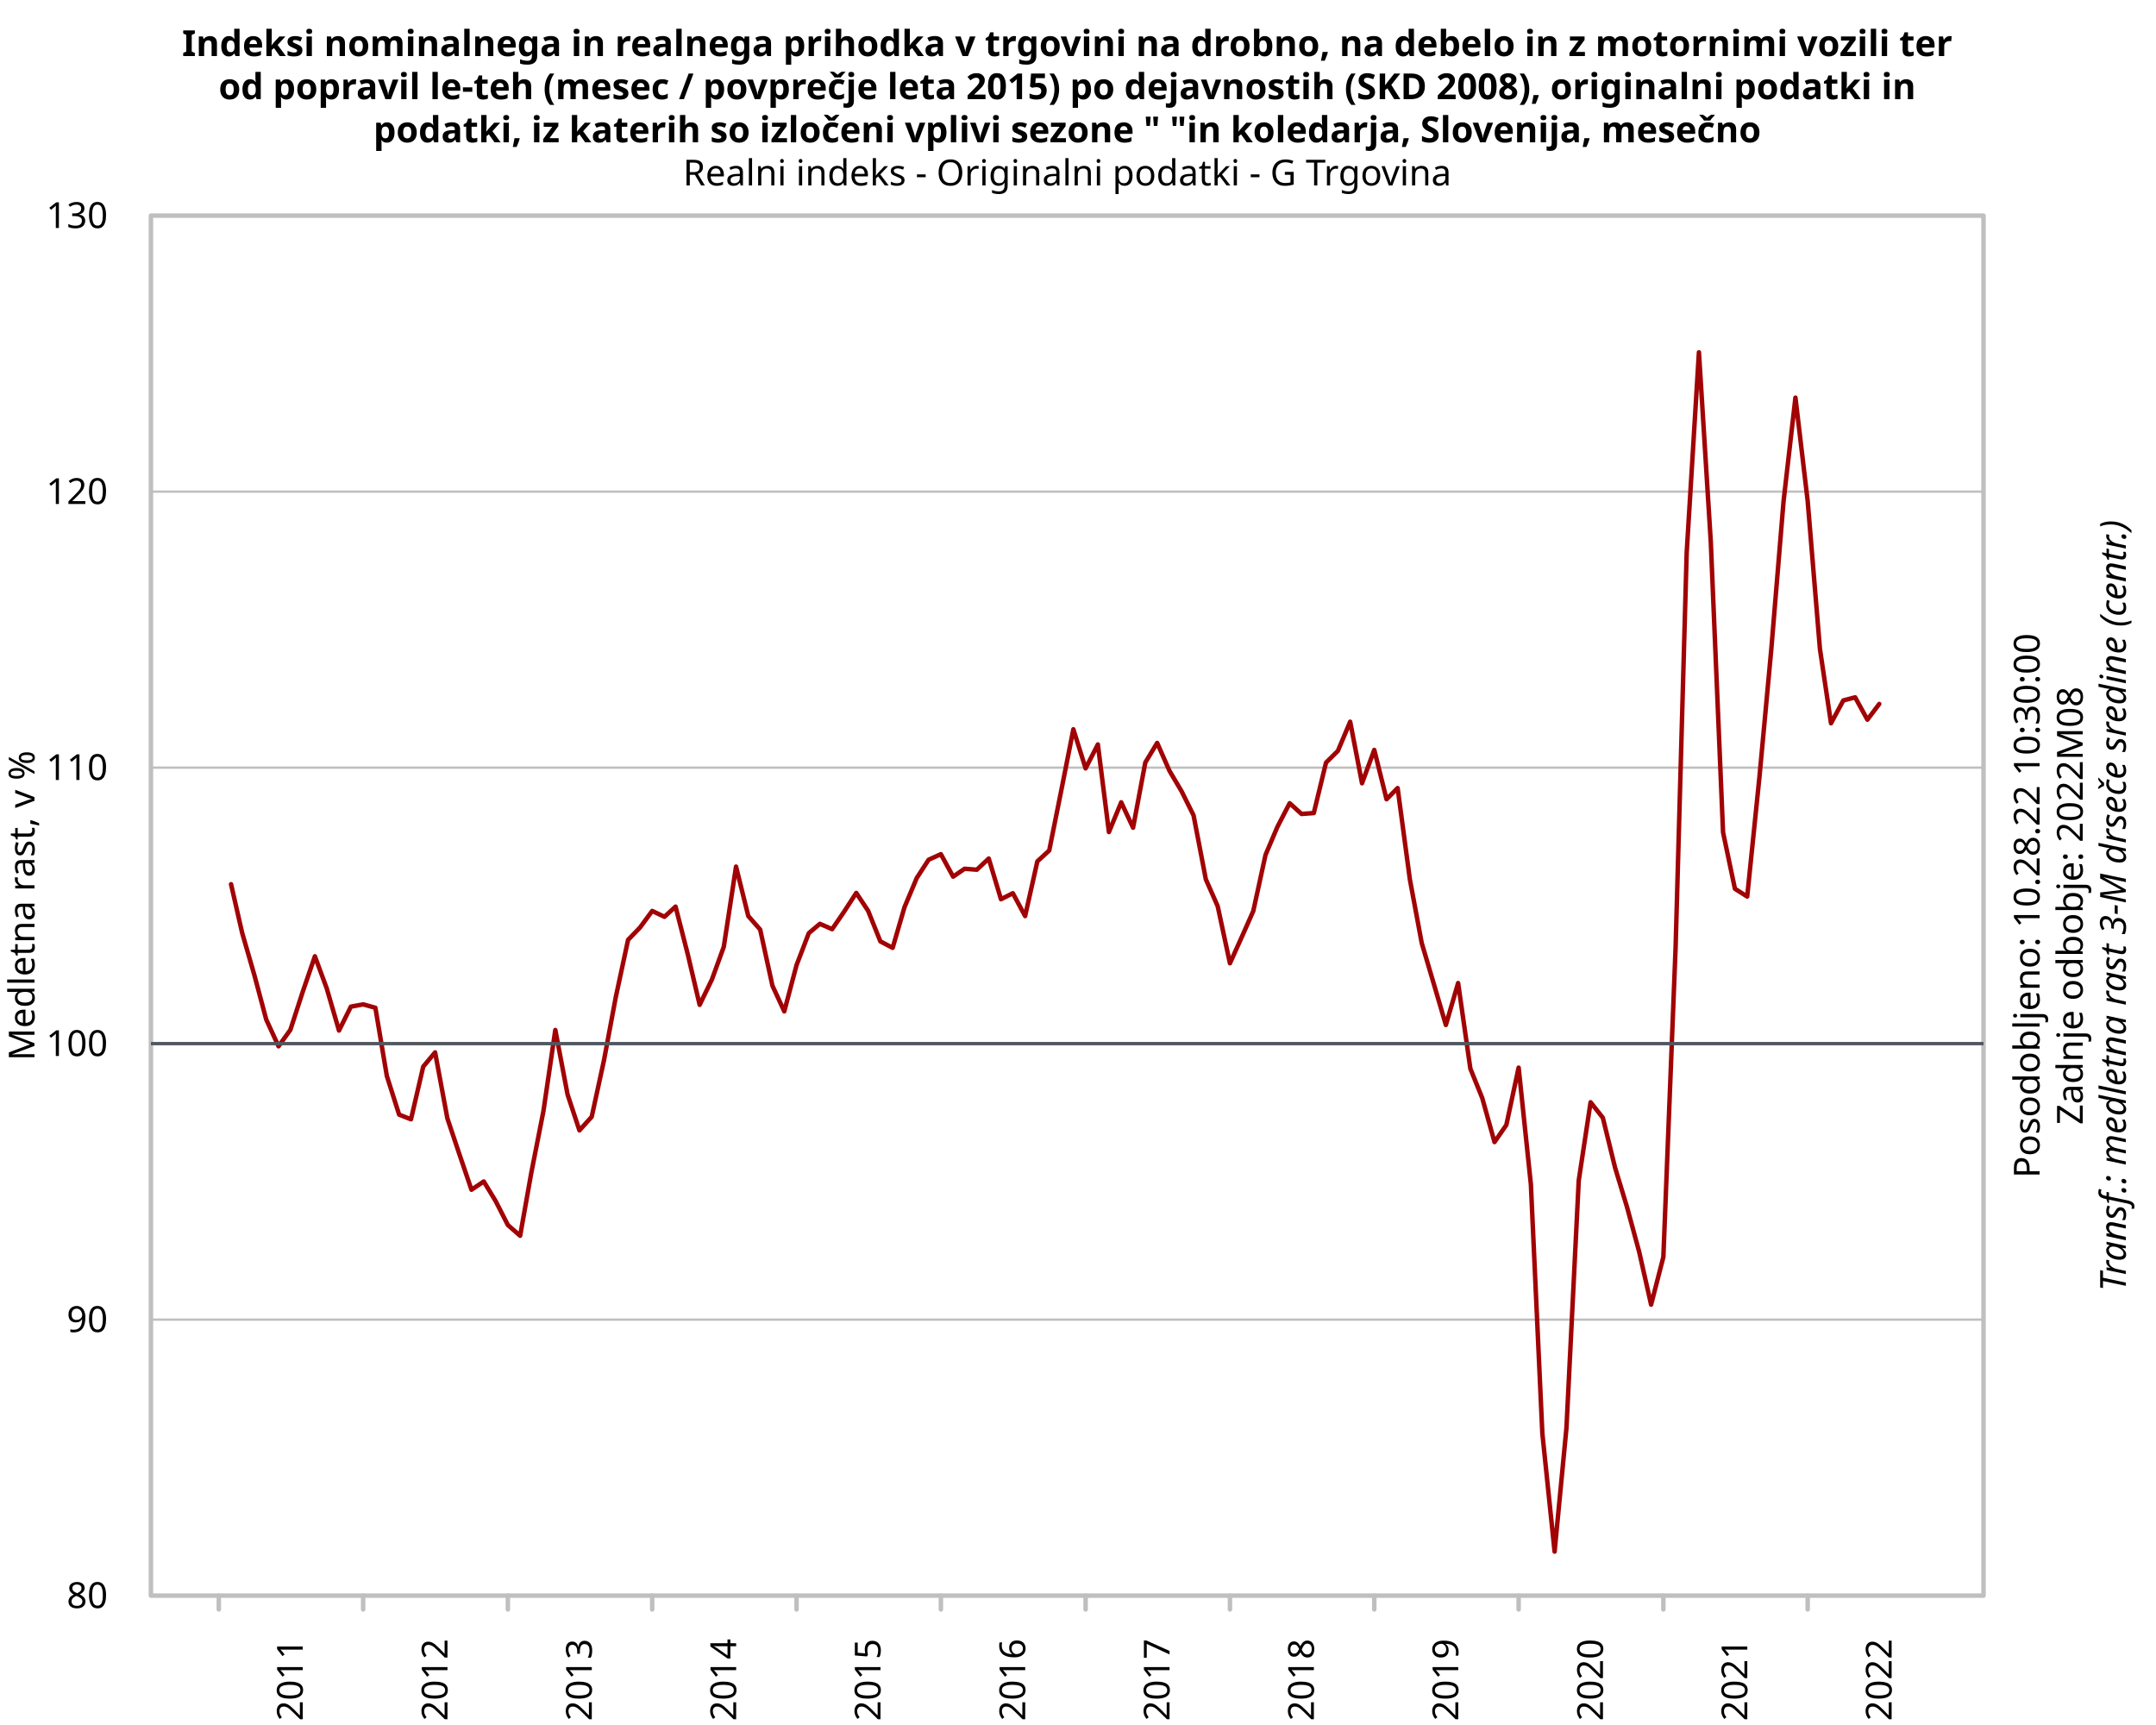
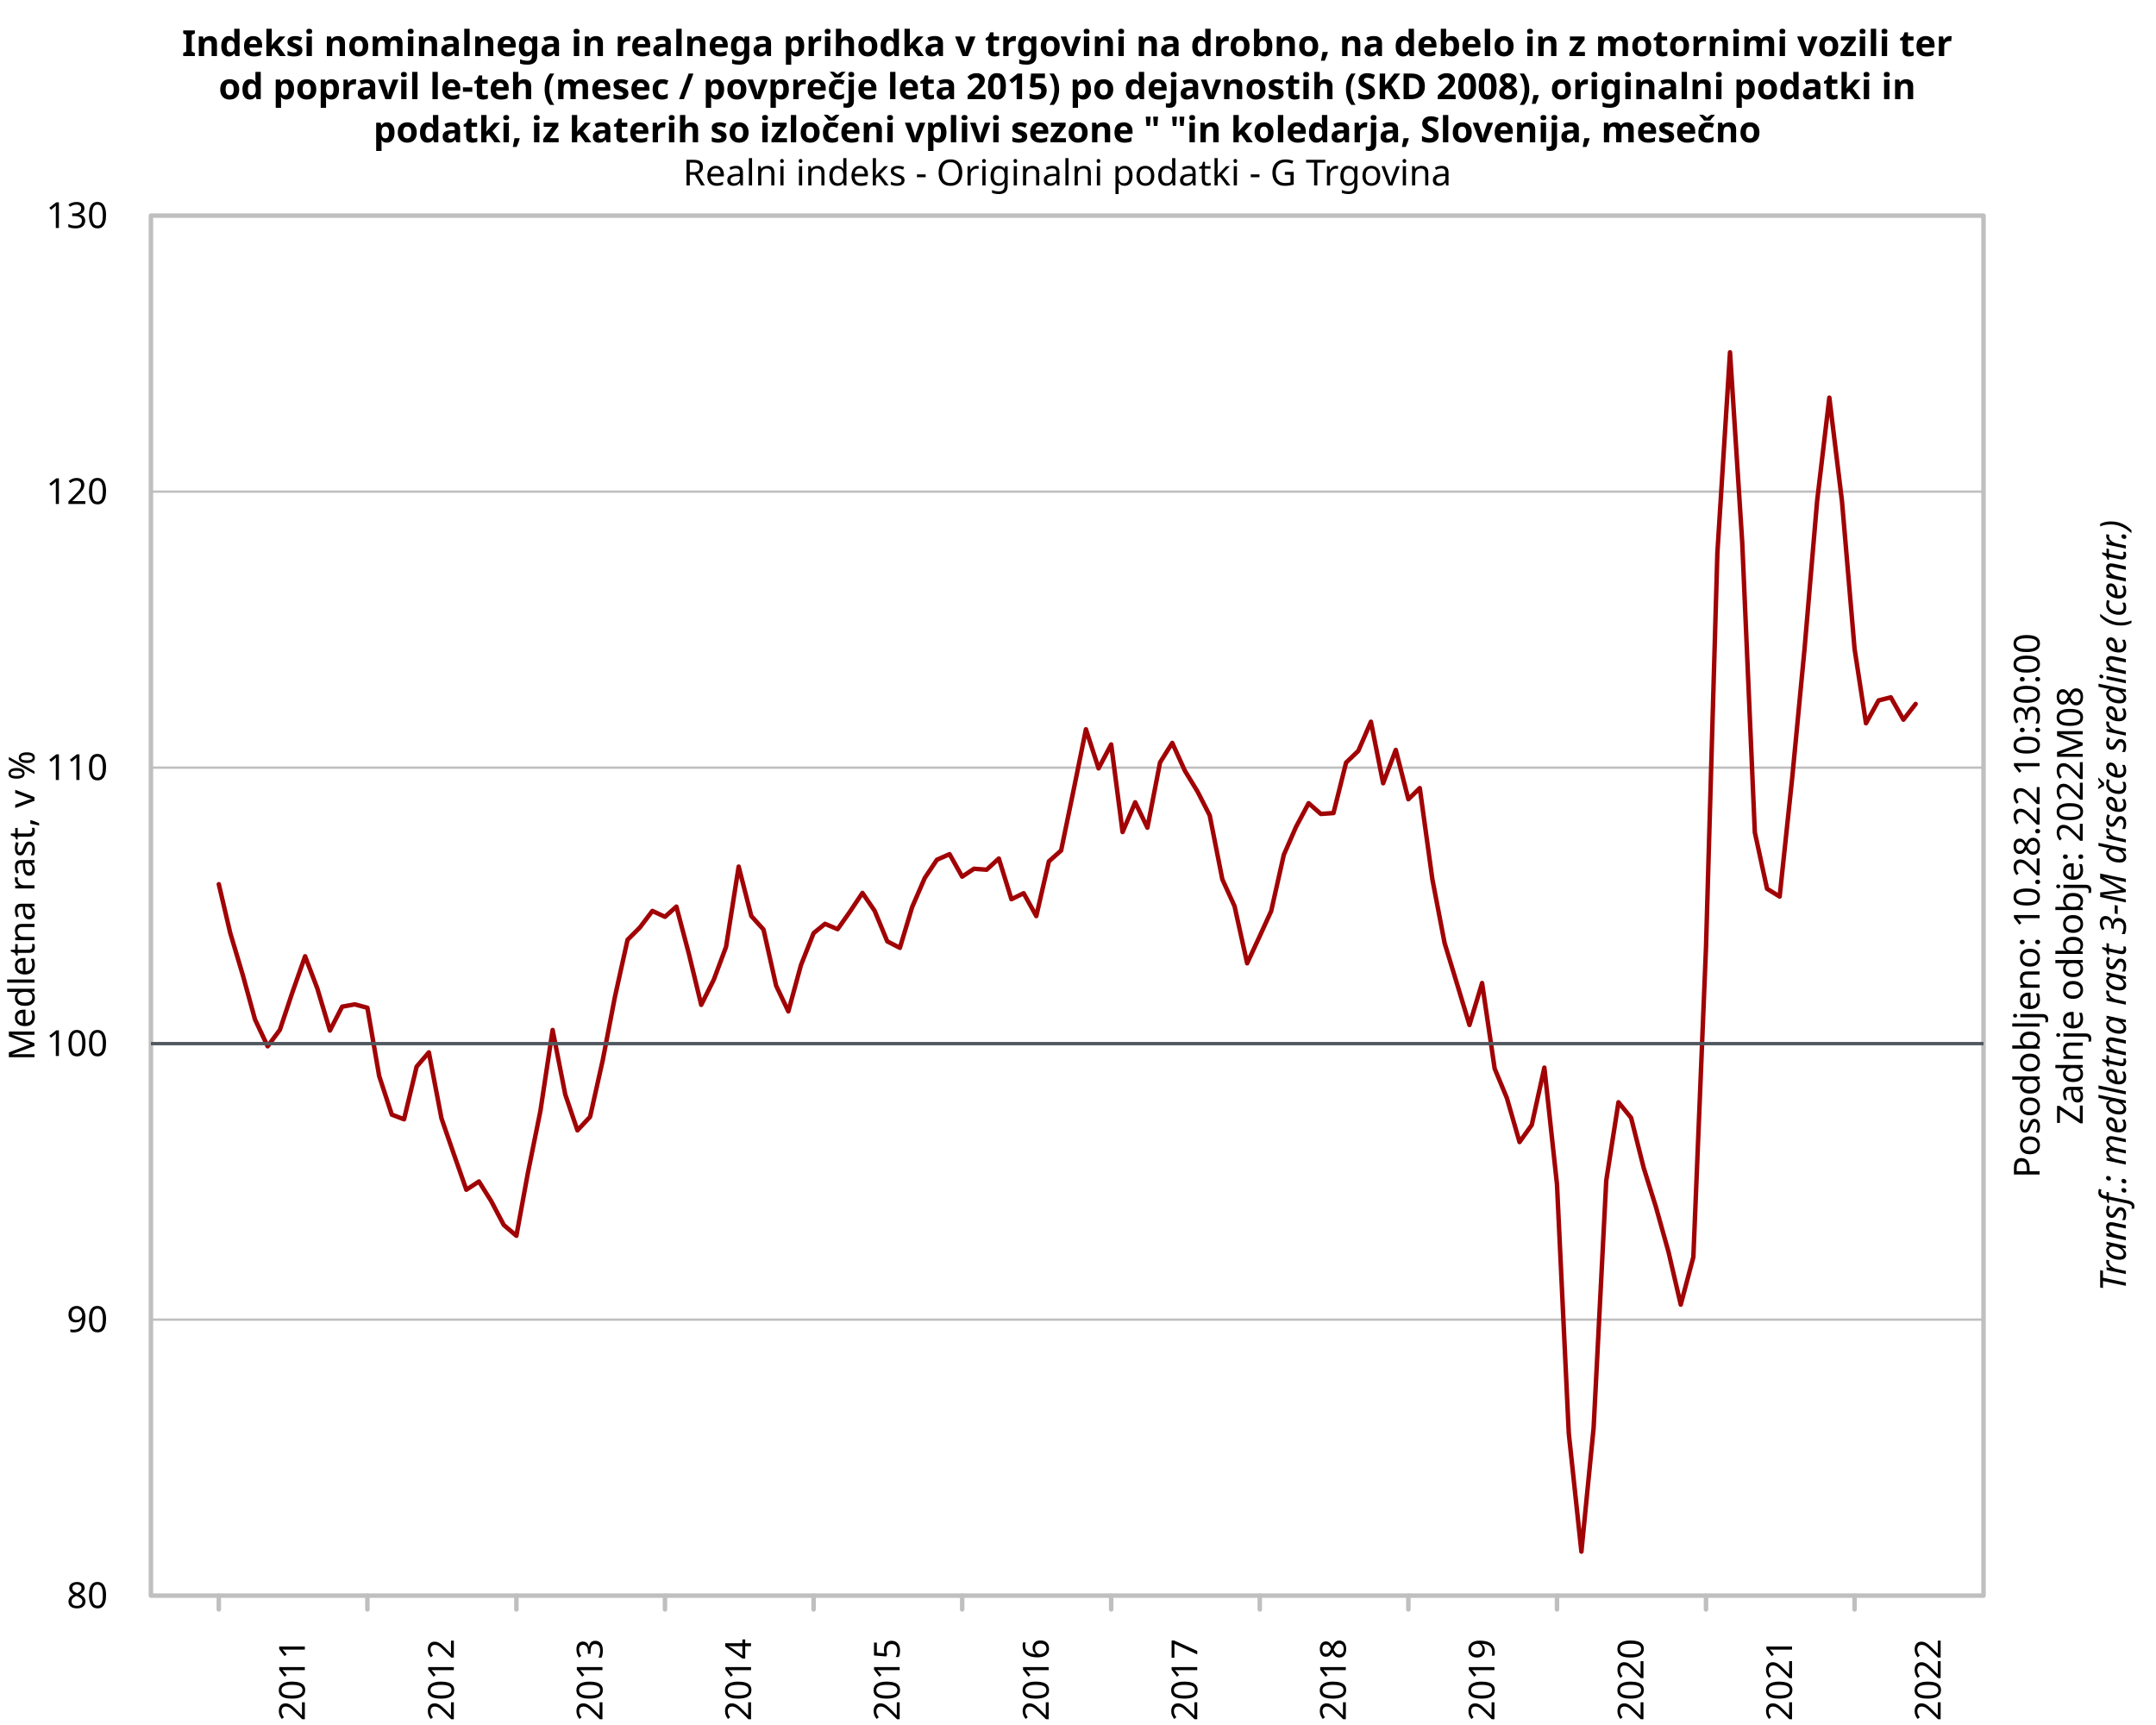
<svg xmlns="http://www.w3.org/2000/svg" class="svglite" data-engine-version="2.0" width="720.00pt" height="576.00pt" viewBox="0 0 720.00 576.00">
  <defs>
    <style type="text/css">
    .svglite line, .svglite polyline, .svglite polygon, .svglite path, .svglite rect, .svglite circle {
      fill: none;
      stroke: #000000;
      stroke-linecap: round;
      stroke-linejoin: round;
      stroke-miterlimit: 10.00;
    }
  </style>
  </defs>
  <rect width="100%" height="100%" style="stroke: none; fill: #FFFFFF;" />
  <defs>
    <clipPath id="cpMC4wMHw3MjAuMDB8MC4wMHw1NzYuMDA=">
      <rect x="0.00" y="0.00" width="720.00" height="576.00" />
    </clipPath>
  </defs>
  <g clip-path="url(#cpMC4wMHw3MjAuMDB8MC4wMHw1NzYuMDA=)">
</g>
  <defs>
    <clipPath id="cpNTAuNDB8NjYyLjQwfDcyLjAwfDUzMi44MA==">
      <rect x="50.40" y="72.00" width="612.00" height="460.80" />
    </clipPath>
  </defs>
  <g clip-path="url(#cpNTAuNDB8NjYyLjQwfDcyLjAwfDUzMi44MA==)">
    <line x1="50.40" y1="532.80" x2="662.40" y2="532.80" style="stroke-width: 0.75; stroke: #BFBFBF;" />
    <line x1="50.40" y1="440.64" x2="662.40" y2="440.64" style="stroke-width: 0.75; stroke: #BFBFBF;" />
    <line x1="50.40" y1="348.48" x2="662.40" y2="348.48" style="stroke-width: 0.75; stroke: #BFBFBF;" />
    <line x1="50.40" y1="256.32" x2="662.40" y2="256.32" style="stroke-width: 0.75; stroke: #BFBFBF;" />
    <line x1="50.40" y1="164.16" x2="662.40" y2="164.16" style="stroke-width: 0.75; stroke: #BFBFBF;" />
    <line x1="50.40" y1="72.00" x2="662.40" y2="72.00" style="stroke-width: 0.75; stroke: #BFBFBF;" />
  </g>
  <g clip-path="url(#cpMC4wMHw3MjAuMDB8MC4wMHw1NzYuMDA=)">
</g>
  <g clip-path="url(#cpNTAuNDB8NjYyLjQwfDcyLjAwfDUzMi44MA==)">
-     <polyline points="77.16,295.25 80.86,311.47 84.95,325.61 88.91,340.44 93.01,349.37 96.97,343.88 101.06,331.28 105.16,319.32 109.12,330.05 113.21,344.11 117.17,336.14 121.27,335.37 125.36,336.51 129.19,359.30 133.29,372.19 137.25,373.75 141.34,356.15 145.30,351.40 149.40,373.43 153.49,385.64 157.45,397.27 161.55,394.51 165.51,401.03 169.60,409.05 173.70,412.64 177.39,391.81 181.49,370.96 185.45,343.93 189.54,365.47 193.50,377.44 197.60,372.92 201.69,354.09 205.65,332.90 209.75,313.82 213.71,309.74 217.80,304.18 221.90,306.13 225.60,302.73 229.69,318.68 233.65,335.53 237.74,327.08 241.71,316.15 245.80,289.37 249.89,305.88 253.86,310.39 257.95,329.13 261.91,337.71 266.01,322.26 270.10,311.59 273.80,308.48 277.89,310.26 281.85,304.48 285.95,298.16 289.91,304.13 294.00,314.34 298.10,316.50 302.06,302.92 306.15,293.18 310.11,287.08 314.21,285.22 318.30,292.72 322.13,290.09 326.22,290.41 330.19,286.67 334.28,300.26 338.24,298.26 342.34,305.89 346.43,287.62 350.39,284.00 354.49,263.56 358.45,243.52 362.54,256.57 366.63,248.58 370.33,277.83 374.43,267.90 378.39,276.38 382.48,254.60 386.44,248.07 390.54,257.37 394.63,264.29 398.59,272.25 402.69,293.61 406.65,302.59 410.74,321.65 414.84,312.55 418.53,304.22 422.63,285.44 426.59,276.11 430.68,268.20 434.65,271.79 438.74,271.49 442.83,254.64 446.79,250.73 450.89,240.99 454.85,261.54 458.94,250.41 463.04,266.88 466.74,263.15 470.83,293.65 474.79,314.91 478.89,328.76 482.85,342.25 486.94,328.25 491.03,356.84 495.00,366.66 499.09,381.35 503.05,375.63 507.15,356.50 511.24,395.50 515.07,478.64 519.16,518.10 523.12,476.79 527.22,394.20 531.18,368.06 535.27,373.23 539.37,389.94 543.33,403.00 547.42,418.07 551.39,435.63 555.48,419.73 559.57,316.36 563.27,184.61 567.36,117.64 571.33,181.10 575.42,277.94 579.38,296.77 583.48,299.37 587.57,259.45 591.53,216.78 595.63,167.31 599.59,132.78 603.68,167.33 607.77,216.70 611.47,241.51 615.57,233.89 619.53,232.85 623.62,240.31 627.58,235.06 " style="stroke-width: 1.50; stroke: #A10305;" />
+     <polyline points="73.07,295.25 76.87,311.47 81.09,325.61 85.17,340.44 89.38,349.37 93.46,343.88 97.67,331.28 101.89,319.32 105.97,330.05 110.18,344.11 114.26,336.14 118.48,335.37 122.69,336.51 126.63,359.30 130.85,372.19 134.93,373.75 139.14,356.15 143.22,351.40 147.43,373.43 151.65,385.64 155.73,397.27 159.94,394.51 164.02,401.03 168.24,409.05 172.45,412.64 176.26,391.81 180.47,370.96 184.55,343.93 188.77,365.47 192.84,377.44 197.06,372.92 201.27,354.09 205.35,332.90 209.57,313.82 213.65,309.74 217.86,304.18 222.07,306.13 225.88,302.73 230.10,318.68 234.18,335.53 238.39,327.08 242.47,316.15 246.68,289.37 250.90,305.88 254.98,310.39 259.19,329.13 263.27,337.71 267.48,322.26 271.70,311.59 275.51,308.48 279.72,310.26 283.80,304.48 288.01,298.16 292.09,304.13 296.31,314.34 300.52,316.50 304.60,302.92 308.82,293.18 312.89,287.08 317.11,285.22 321.32,292.72 325.27,290.09 329.48,290.41 333.56,286.67 337.77,300.26 341.85,298.26 346.07,305.89 350.28,287.62 354.36,284.00 358.58,263.56 362.65,243.52 366.87,256.57 371.08,248.58 374.89,277.83 379.10,267.90 383.18,276.38 387.40,254.60 391.48,248.07 395.69,257.37 399.91,264.29 403.98,272.25 408.20,293.61 412.28,302.59 416.49,321.65 420.71,312.55 424.51,304.22 428.73,285.44 432.81,276.11 437.02,268.20 441.10,271.79 445.32,271.49 449.53,254.64 453.61,250.73 457.82,240.99 461.90,261.54 466.12,250.41 470.33,266.88 474.14,263.15 478.35,293.65 482.43,314.91 486.65,328.76 490.73,342.25 494.94,328.25 499.15,356.84 503.23,366.66 507.45,381.35 511.53,375.63 515.74,356.50 519.96,395.50 523.90,478.64 528.11,518.10 532.19,476.79 536.41,394.20 540.49,368.06 544.70,373.23 548.91,389.94 552.99,403.00 557.21,418.07 561.29,435.63 565.50,419.73 569.72,316.36 573.52,184.61 577.74,117.64 581.82,181.10 586.03,277.94 590.11,296.77 594.32,299.37 598.54,259.45 602.62,216.78 606.83,167.31 610.91,132.78 615.13,167.33 619.34,216.70 623.15,241.51 627.36,233.89 631.44,232.85 635.65,240.31 639.73,235.06 " style="stroke-width: 1.50; stroke: #A10305;" />
  </g>
  <g clip-path="url(#cpMC4wMHw3MjAuMDB8MC4wMHw1NzYuMDA=)">
    <line x1="73.07" y1="532.80" x2="73.07" y2="537.41" style="stroke-width: 1.50; stroke: #BFBFBF;" />
-     <line x1="121.27" y1="532.80" x2="121.27" y2="537.41" style="stroke-width: 1.50; stroke: #BFBFBF;" />
-     <line x1="169.60" y1="532.80" x2="169.60" y2="537.41" style="stroke-width: 1.50; stroke: #BFBFBF;" />
-     <line x1="217.80" y1="532.80" x2="217.80" y2="537.41" style="stroke-width: 1.50; stroke: #BFBFBF;" />
-     <line x1="266.01" y1="532.80" x2="266.01" y2="537.41" style="stroke-width: 1.50; stroke: #BFBFBF;" />
-     <line x1="314.21" y1="532.80" x2="314.21" y2="537.41" style="stroke-width: 1.50; stroke: #BFBFBF;" />
-     <line x1="362.54" y1="532.80" x2="362.54" y2="537.41" style="stroke-width: 1.50; stroke: #BFBFBF;" />
-     <line x1="410.74" y1="532.80" x2="410.74" y2="537.41" style="stroke-width: 1.50; stroke: #BFBFBF;" />
-     <line x1="458.94" y1="532.80" x2="458.94" y2="537.41" style="stroke-width: 1.50; stroke: #BFBFBF;" />
-     <line x1="507.15" y1="532.80" x2="507.15" y2="537.41" style="stroke-width: 1.50; stroke: #BFBFBF;" />
-     <line x1="555.48" y1="532.80" x2="555.48" y2="537.41" style="stroke-width: 1.50; stroke: #BFBFBF;" />
-     <line x1="603.68" y1="532.80" x2="603.68" y2="537.41" style="stroke-width: 1.50; stroke: #BFBFBF;" />
-     <text transform="translate(101.10,547.20) rotate(-90)" text-anchor="end" style="font-size: 12.00px; font-family: sans;" textLength="26.70px" lengthAdjust="spacingAndGlyphs">2011</text>
-     <text transform="translate(149.43,547.20) rotate(-90)" text-anchor="end" style="font-size: 12.00px; font-family: sans;" textLength="26.70px" lengthAdjust="spacingAndGlyphs">2012</text>
-     <text transform="translate(197.63,547.20) rotate(-90)" text-anchor="end" style="font-size: 12.00px; font-family: sans;" textLength="26.70px" lengthAdjust="spacingAndGlyphs">2013</text>
-     <text transform="translate(245.84,547.20) rotate(-90)" text-anchor="end" style="font-size: 12.00px; font-family: sans;" textLength="26.70px" lengthAdjust="spacingAndGlyphs">2014</text>
-     <text transform="translate(294.04,547.20) rotate(-90)" text-anchor="end" style="font-size: 12.00px; font-family: sans;" textLength="26.70px" lengthAdjust="spacingAndGlyphs">2015</text>
-     <text transform="translate(342.37,547.20) rotate(-90)" text-anchor="end" style="font-size: 12.00px; font-family: sans;" textLength="26.70px" lengthAdjust="spacingAndGlyphs">2016</text>
-     <text transform="translate(390.57,547.20) rotate(-90)" text-anchor="end" style="font-size: 12.00px; font-family: sans;" textLength="26.70px" lengthAdjust="spacingAndGlyphs">2017</text>
-     <text transform="translate(438.77,547.20) rotate(-90)" text-anchor="end" style="font-size: 12.00px; font-family: sans;" textLength="26.70px" lengthAdjust="spacingAndGlyphs">2018</text>
-     <text transform="translate(486.98,547.20) rotate(-90)" text-anchor="end" style="font-size: 12.00px; font-family: sans;" textLength="26.70px" lengthAdjust="spacingAndGlyphs">2019</text>
-     <text transform="translate(535.31,547.20) rotate(-90)" text-anchor="end" style="font-size: 12.00px; font-family: sans;" textLength="26.70px" lengthAdjust="spacingAndGlyphs">2020</text>
-     <text transform="translate(583.51,547.20) rotate(-90)" text-anchor="end" style="font-size: 12.00px; font-family: sans;" textLength="26.70px" lengthAdjust="spacingAndGlyphs">2021</text>
-     <text transform="translate(631.71,547.20) rotate(-90)" text-anchor="end" style="font-size: 12.00px; font-family: sans;" textLength="26.70px" lengthAdjust="spacingAndGlyphs">2022</text>
+     <line x1="122.69" y1="532.80" x2="122.69" y2="537.41" style="stroke-width: 1.50; stroke: #BFBFBF;" />
+     <line x1="172.45" y1="532.80" x2="172.45" y2="537.41" style="stroke-width: 1.50; stroke: #BFBFBF;" />
+     <line x1="222.07" y1="532.80" x2="222.07" y2="537.41" style="stroke-width: 1.50; stroke: #BFBFBF;" />
+     <line x1="271.70" y1="532.80" x2="271.70" y2="537.41" style="stroke-width: 1.50; stroke: #BFBFBF;" />
+     <line x1="321.32" y1="532.80" x2="321.32" y2="537.41" style="stroke-width: 1.50; stroke: #BFBFBF;" />
+     <line x1="371.08" y1="532.80" x2="371.08" y2="537.41" style="stroke-width: 1.50; stroke: #BFBFBF;" />
+     <line x1="420.71" y1="532.80" x2="420.71" y2="537.41" style="stroke-width: 1.50; stroke: #BFBFBF;" />
+     <line x1="470.33" y1="532.80" x2="470.33" y2="537.41" style="stroke-width: 1.50; stroke: #BFBFBF;" />
+     <line x1="519.96" y1="532.80" x2="519.96" y2="537.41" style="stroke-width: 1.50; stroke: #BFBFBF;" />
+     <line x1="569.72" y1="532.80" x2="569.72" y2="537.41" style="stroke-width: 1.50; stroke: #BFBFBF;" />
+     <line x1="619.34" y1="532.80" x2="619.34" y2="537.41" style="stroke-width: 1.50; stroke: #BFBFBF;" />
+     <text transform="translate(101.80,547.20) rotate(-90)" text-anchor="end" style="font-size: 12.00px; font-family: sans;" textLength="26.70px" lengthAdjust="spacingAndGlyphs">2011</text>
+     <text transform="translate(151.56,547.20) rotate(-90)" text-anchor="end" style="font-size: 12.00px; font-family: sans;" textLength="26.70px" lengthAdjust="spacingAndGlyphs">2012</text>
+     <text transform="translate(201.19,547.20) rotate(-90)" text-anchor="end" style="font-size: 12.00px; font-family: sans;" textLength="26.70px" lengthAdjust="spacingAndGlyphs">2013</text>
+     <text transform="translate(250.81,547.20) rotate(-90)" text-anchor="end" style="font-size: 12.00px; font-family: sans;" textLength="26.70px" lengthAdjust="spacingAndGlyphs">2014</text>
+     <text transform="translate(300.44,547.20) rotate(-90)" text-anchor="end" style="font-size: 12.00px; font-family: sans;" textLength="26.70px" lengthAdjust="spacingAndGlyphs">2015</text>
+     <text transform="translate(350.20,547.20) rotate(-90)" text-anchor="end" style="font-size: 12.00px; font-family: sans;" textLength="26.70px" lengthAdjust="spacingAndGlyphs">2016</text>
+     <text transform="translate(399.82,547.20) rotate(-90)" text-anchor="end" style="font-size: 12.00px; font-family: sans;" textLength="26.70px" lengthAdjust="spacingAndGlyphs">2017</text>
+     <text transform="translate(449.44,547.20) rotate(-90)" text-anchor="end" style="font-size: 12.00px; font-family: sans;" textLength="26.70px" lengthAdjust="spacingAndGlyphs">2018</text>
+     <text transform="translate(499.07,547.20) rotate(-90)" text-anchor="end" style="font-size: 12.00px; font-family: sans;" textLength="26.70px" lengthAdjust="spacingAndGlyphs">2019</text>
+     <text transform="translate(548.83,547.20) rotate(-90)" text-anchor="end" style="font-size: 12.00px; font-family: sans;" textLength="26.70px" lengthAdjust="spacingAndGlyphs">2020</text>
+     <text transform="translate(598.45,547.20) rotate(-90)" text-anchor="end" style="font-size: 12.00px; font-family: sans;" textLength="26.70px" lengthAdjust="spacingAndGlyphs">2021</text>
+     <text transform="translate(648.08,547.20) rotate(-90)" text-anchor="end" style="font-size: 12.00px; font-family: sans;" textLength="26.70px" lengthAdjust="spacingAndGlyphs">2022</text>
    <text x="36.00" y="536.93" text-anchor="end" style="font-size: 12.00px; font-family: sans;" textLength="13.35px" lengthAdjust="spacingAndGlyphs">80</text>
    <text x="36.00" y="444.77" text-anchor="end" style="font-size: 12.00px; font-family: sans;" textLength="13.35px" lengthAdjust="spacingAndGlyphs">90</text>
    <text x="36.00" y="352.61" text-anchor="end" style="font-size: 12.00px; font-family: sans;" textLength="20.02px" lengthAdjust="spacingAndGlyphs">100</text>
    <text x="36.00" y="260.45" text-anchor="end" style="font-size: 12.00px; font-family: sans;" textLength="20.02px" lengthAdjust="spacingAndGlyphs">110</text>
    <text x="36.00" y="168.29" text-anchor="end" style="font-size: 12.00px; font-family: sans;" textLength="20.02px" lengthAdjust="spacingAndGlyphs">120</text>
    <text x="36.00" y="76.13" text-anchor="end" style="font-size: 12.00px; font-family: sans;" textLength="20.02px" lengthAdjust="spacingAndGlyphs">130</text>
    <polygon points="50.40,532.80 662.40,532.80 662.40,72.00 50.40,72.00 " style="stroke-width: 1.50; stroke: #BFBFBF; fill: none;" />
    <text x="356.40" y="18.72" text-anchor="middle" style="font-size: 12.00px; font-weight: bold; font-family: sans;" textLength="515.67px" lengthAdjust="spacingAndGlyphs">Indeksi nominalnega in realnega prihodka v trgovini na drobno, na debelo in z motornimi vozili ter</text>
    <text x="356.40" y="33.12" text-anchor="middle" style="font-size: 12.00px; font-weight: bold; font-family: sans;" textLength="509.67px" lengthAdjust="spacingAndGlyphs">od popravil le-teh (mesec / povprečje leta 2015) po dejavnostih (SKD 2008), originalni podatki in</text>
    <text x="356.40" y="47.52" text-anchor="middle" style="font-size: 12.00px; font-weight: bold; font-family: sans;" textLength="412.12px" lengthAdjust="spacingAndGlyphs">podatki, iz katerih so izločeni vplivi sezone " "in koledarja, Slovenija, mesečno</text>
    <text x="356.40" y="61.92" text-anchor="middle" style="font-size: 12.00px; font-family: sans;" textLength="245.46px" lengthAdjust="spacingAndGlyphs">Realni indeks - Originalni podatki - G Trgovina</text>
    <text transform="translate(11.52,302.40) rotate(-90)" text-anchor="middle" style="font-size: 12.00px; font-family: sans;" textLength="99.39px" lengthAdjust="spacingAndGlyphs">Medletna rast, v %</text>
    <text transform="translate(681.12,302.40) rotate(-90)" text-anchor="middle" style="font-size: 12.00px; font-family: sans;" textLength="176.16px" lengthAdjust="spacingAndGlyphs">Posodobljeno: 10.28.22 10:30:00</text>
    <text transform="translate(695.52,302.40) rotate(-90)" text-anchor="middle" style="font-size: 12.00px; font-family: sans;" textLength="139.45px" lengthAdjust="spacingAndGlyphs">Zadnje odbobje: 2022M08</text>
    <text transform="translate(709.92,302.40) rotate(-90)" text-anchor="middle" style="font-size: 12.00px; font-style: italic; font-family: sans;" textLength="264.13px" lengthAdjust="spacingAndGlyphs">Transf.: medletna rast 3-M drseče sredine (centr.)</text>
  </g>
  <g clip-path="url(#cpNTAuNDB8NjYyLjQwfDcyLjAwfDUzMi44MA==)">
    <line x1="50.40" y1="348.48" x2="662.40" y2="348.48" style="stroke-width: 1.12; stroke: #50575E;" />
  </g>
</svg>
